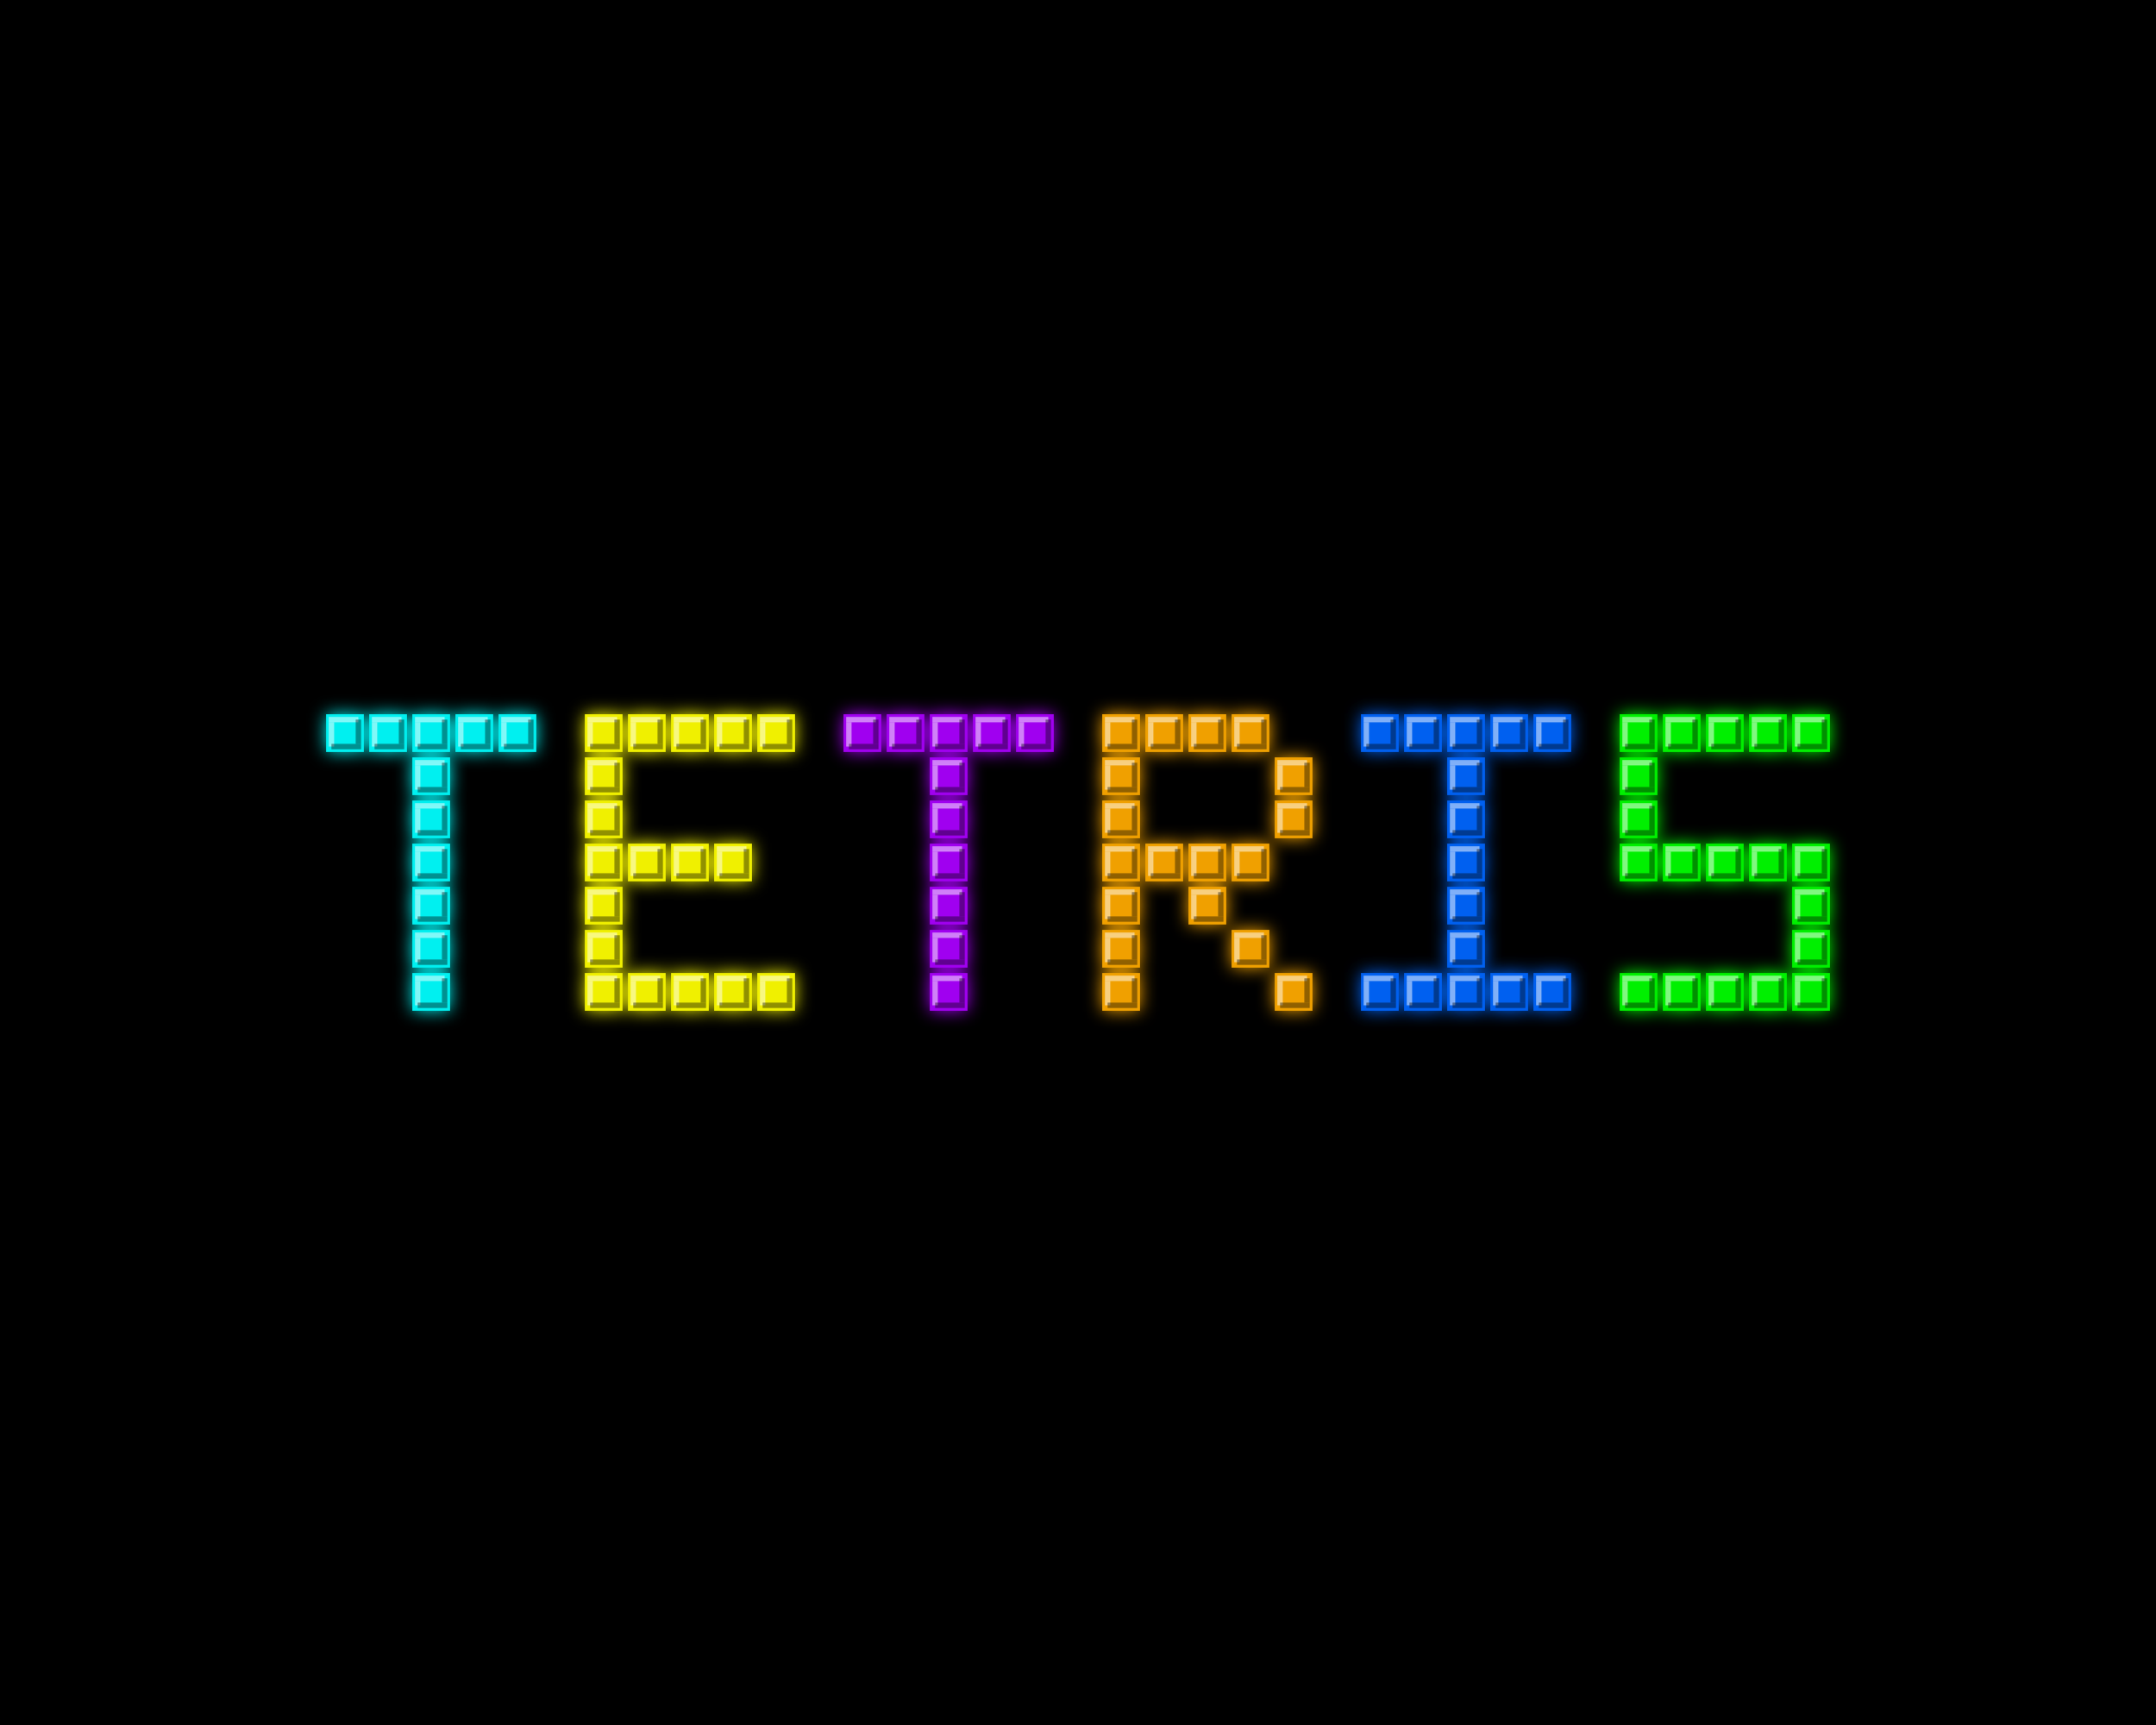
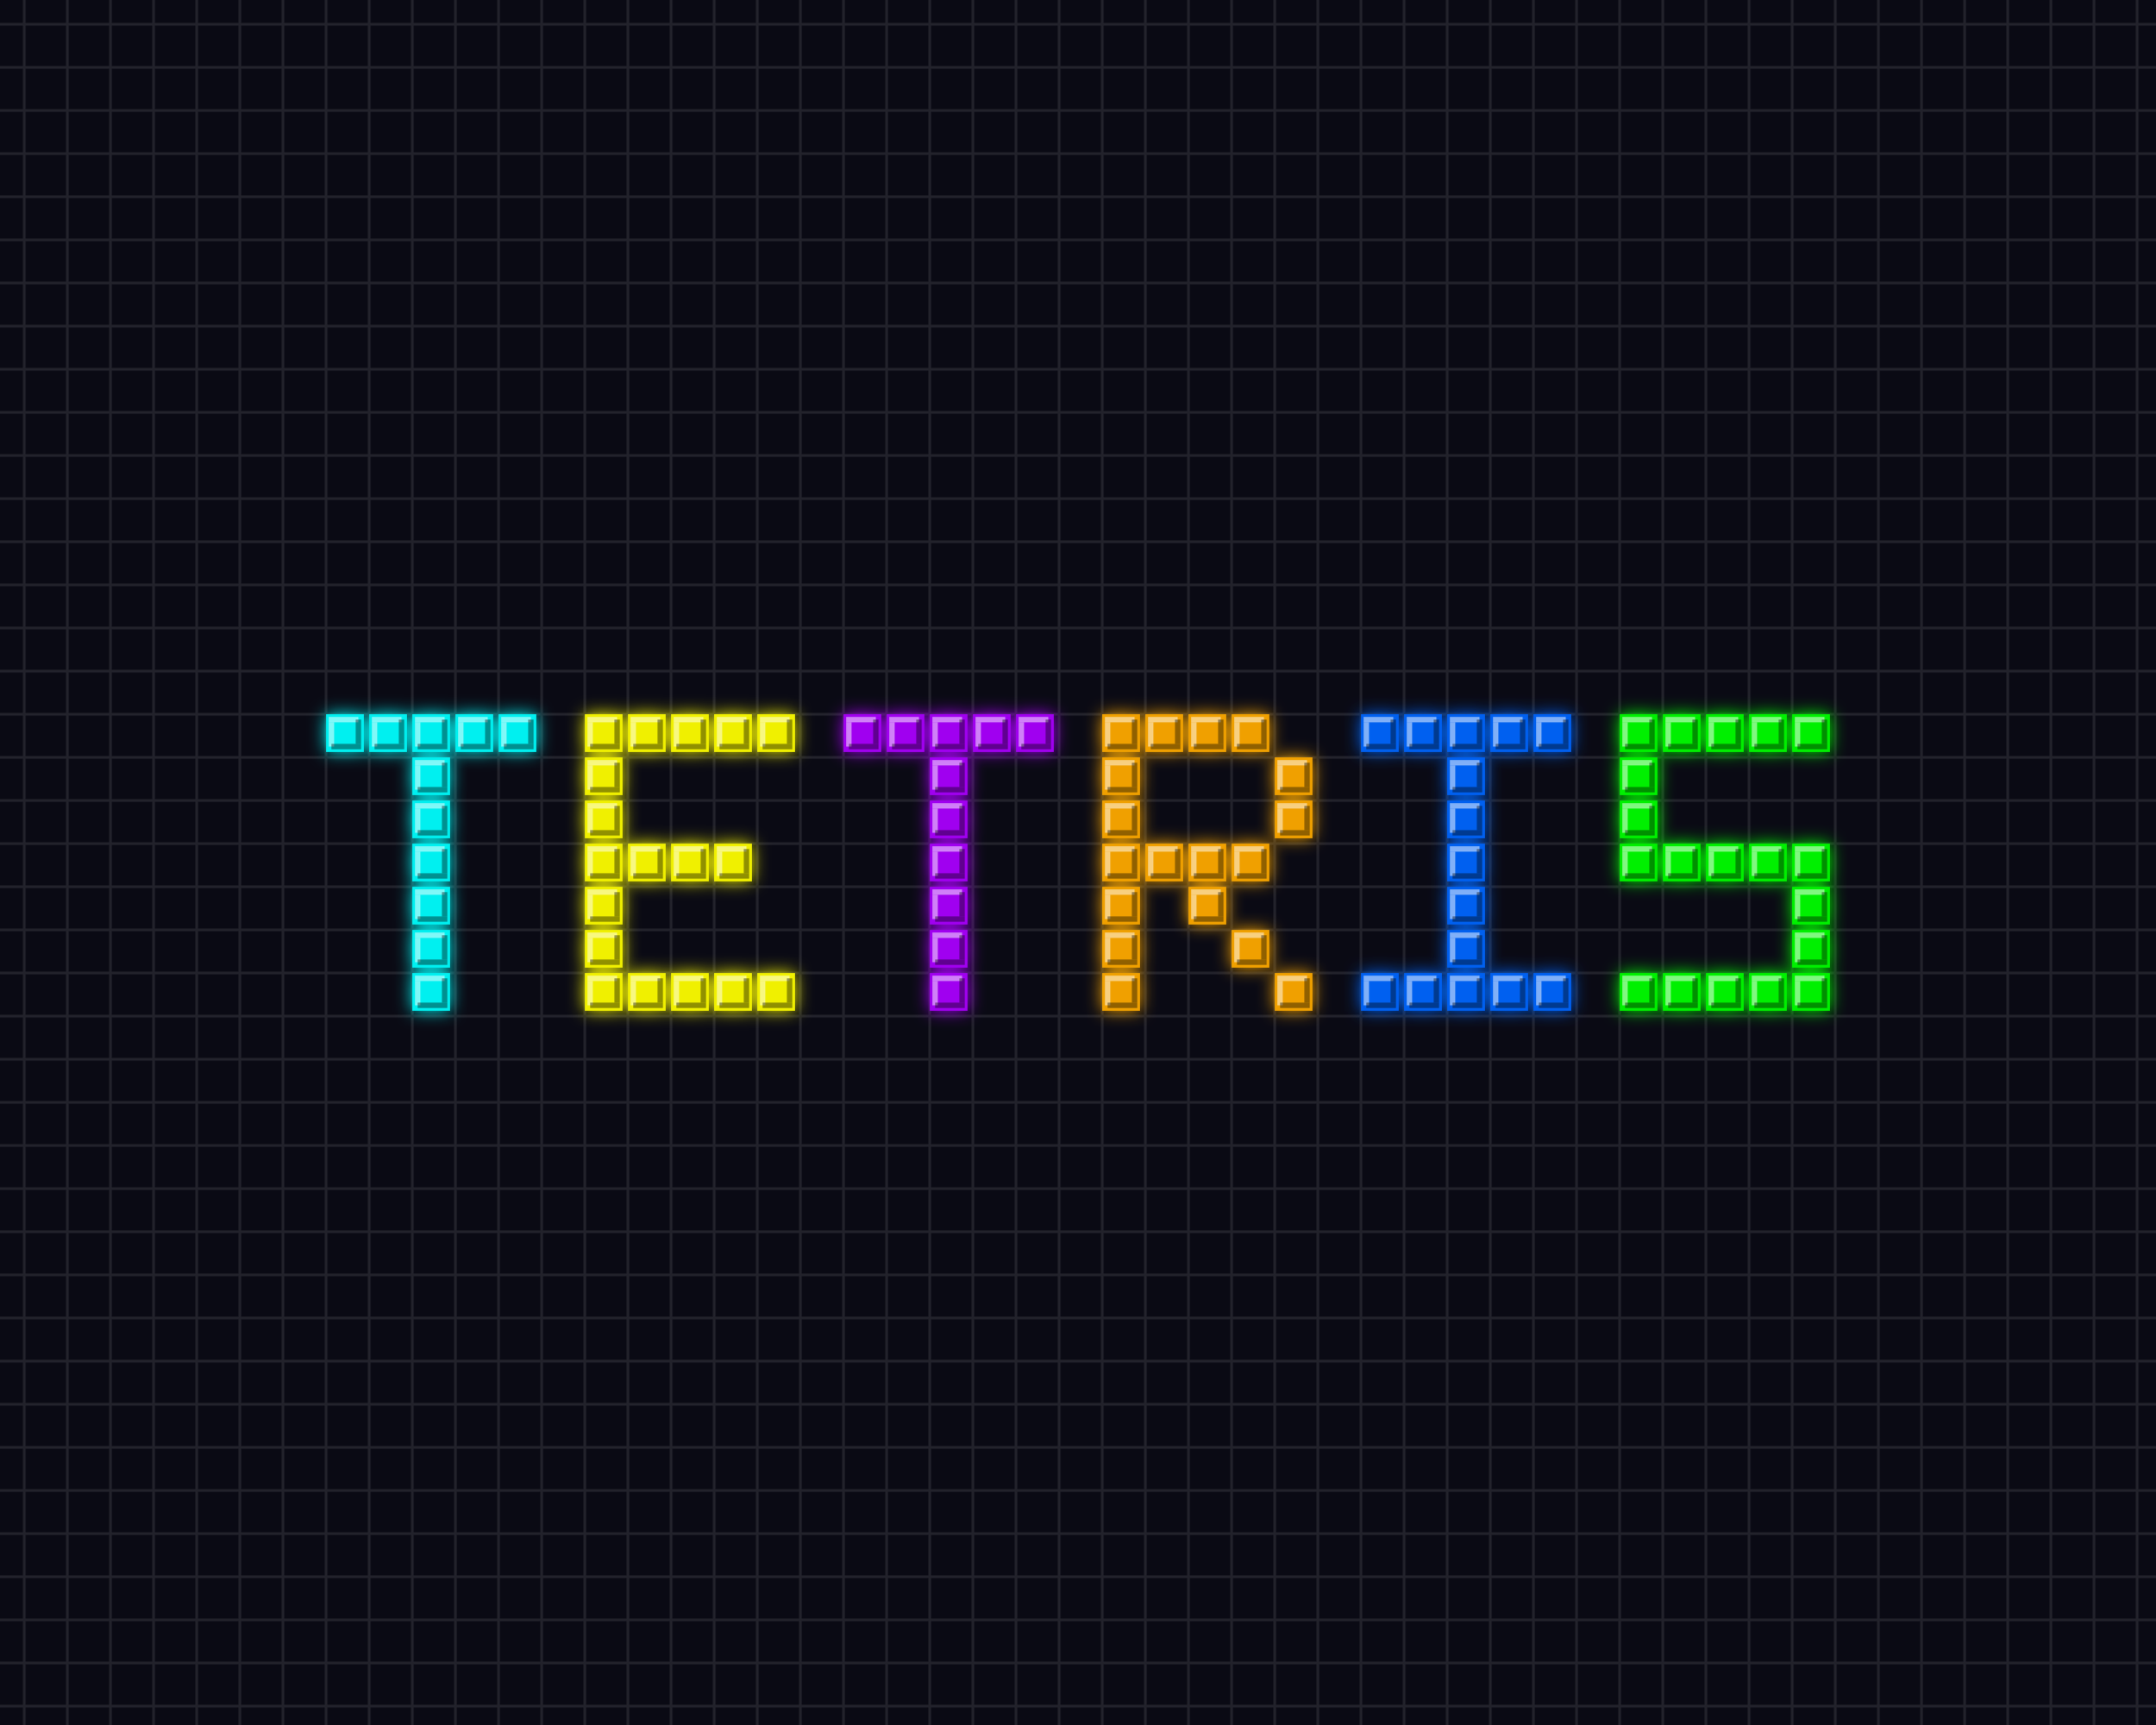
<svg xmlns="http://www.w3.org/2000/svg" width="500" height="400" viewBox="-91 -245 800 640">
-   <rect x="-91" y="-245" width="800" height="640" fill="#000" />
  <defs>
+     <pattern id="grid" x="30" y="20" width="16" height="16" patternUnits="userSpaceOnUse">
+       <rect width="16" height="16" fill="none" stroke="rgba(255,255,255,0.10)" stroke-width="1" />
+     </pattern>
    <filter id="glow" x="-50%" y="-50%" width="200%" height="200%">
      <feGaussianBlur stdDeviation="3" result="blur" />
      <feMerge>
        <feMergeNode in="blur" />
        <feMergeNode in="SourceGraphic" />
      </feMerge>
    </filter>
    <pattern id="shade" x="30" y="20" width="16" height="16" patternUnits="userSpaceOnUse">
      <rect x="1" y="1" width="11" height="2" fill="rgba(255,255,255,0.5)" />
      <rect x="1" y="3" width="2" height="9" fill="rgba(255,255,255,0.5)" />
      <rect x="2" y="11" width="11" height="2" fill="rgba(0,0,0,0.4)" />
      <rect x="11" y="2" width="2" height="9" fill="rgba(0,0,0,0.4)" />
    </pattern>
    <clipPath id="blocks">
      <rect x="30" y="20" width="14" height="14" />
      <rect x="46" y="20" width="14" height="14" />
      <rect x="62" y="20" width="14" height="14" />
      <rect x="78" y="20" width="14" height="14" />
      <rect x="94" y="20" width="14" height="14" />
      <rect x="62" y="36" width="14" height="14" />
      <rect x="62" y="52" width="14" height="14" />
      <rect x="62" y="68" width="14" height="14" />
      <rect x="62" y="84" width="14" height="14" />
      <rect x="62" y="100" width="14" height="14" />
      <rect x="62" y="116" width="14" height="14" />
      <rect x="126" y="20" width="14" height="14" />
      <rect x="142" y="20" width="14" height="14" />
      <rect x="158" y="20" width="14" height="14" />
      <rect x="174" y="20" width="14" height="14" />
      <rect x="190" y="20" width="14" height="14" />
      <rect x="126" y="36" width="14" height="14" />
      <rect x="126" y="52" width="14" height="14" />
      <rect x="126" y="68" width="14" height="14" />
      <rect x="142" y="68" width="14" height="14" />
      <rect x="158" y="68" width="14" height="14" />
      <rect x="174" y="68" width="14" height="14" />
      <rect x="126" y="84" width="14" height="14" />
      <rect x="126" y="100" width="14" height="14" />
      <rect x="126" y="116" width="14" height="14" />
      <rect x="142" y="116" width="14" height="14" />
      <rect x="158" y="116" width="14" height="14" />
      <rect x="174" y="116" width="14" height="14" />
      <rect x="190" y="116" width="14" height="14" />
      <rect x="222" y="20" width="14" height="14" />
      <rect x="238" y="20" width="14" height="14" />
      <rect x="254" y="20" width="14" height="14" />
      <rect x="270" y="20" width="14" height="14" />
      <rect x="286" y="20" width="14" height="14" />
      <rect x="254" y="36" width="14" height="14" />
      <rect x="254" y="52" width="14" height="14" />
      <rect x="254" y="68" width="14" height="14" />
      <rect x="254" y="84" width="14" height="14" />
      <rect x="254" y="100" width="14" height="14" />
      <rect x="254" y="116" width="14" height="14" />
      <rect x="318" y="20" width="14" height="14" />
      <rect x="334" y="20" width="14" height="14" />
      <rect x="350" y="20" width="14" height="14" />
      <rect x="366" y="20" width="14" height="14" />
      <rect x="318" y="36" width="14" height="14" />
      <rect x="382" y="36" width="14" height="14" />
      <rect x="318" y="52" width="14" height="14" />
      <rect x="382" y="52" width="14" height="14" />
      <rect x="318" y="68" width="14" height="14" />
      <rect x="334" y="68" width="14" height="14" />
      <rect x="350" y="68" width="14" height="14" />
      <rect x="366" y="68" width="14" height="14" />
      <rect x="318" y="84" width="14" height="14" />
      <rect x="350" y="84" width="14" height="14" />
      <rect x="318" y="100" width="14" height="14" />
      <rect x="366" y="100" width="14" height="14" />
      <rect x="318" y="116" width="14" height="14" />
      <rect x="382" y="116" width="14" height="14" />
      <rect x="414" y="20" width="14" height="14" />
      <rect x="430" y="20" width="14" height="14" />
      <rect x="446" y="20" width="14" height="14" />
      <rect x="462" y="20" width="14" height="14" />
      <rect x="478" y="20" width="14" height="14" />
      <rect x="446" y="36" width="14" height="14" />
      <rect x="446" y="52" width="14" height="14" />
      <rect x="446" y="68" width="14" height="14" />
      <rect x="446" y="84" width="14" height="14" />
      <rect x="446" y="100" width="14" height="14" />
      <rect x="414" y="116" width="14" height="14" />
      <rect x="430" y="116" width="14" height="14" />
      <rect x="446" y="116" width="14" height="14" />
      <rect x="462" y="116" width="14" height="14" />
      <rect x="478" y="116" width="14" height="14" />
      <rect x="510" y="20" width="14" height="14" />
      <rect x="526" y="20" width="14" height="14" />
      <rect x="542" y="20" width="14" height="14" />
      <rect x="558" y="20" width="14" height="14" />
      <rect x="574" y="20" width="14" height="14" />
      <rect x="510" y="36" width="14" height="14" />
      <rect x="510" y="52" width="14" height="14" />
      <rect x="510" y="68" width="14" height="14" />
      <rect x="526" y="68" width="14" height="14" />
      <rect x="542" y="68" width="14" height="14" />
      <rect x="558" y="68" width="14" height="14" />
      <rect x="574" y="68" width="14" height="14" />
      <rect x="574" y="84" width="14" height="14" />
      <rect x="574" y="100" width="14" height="14" />
      <rect x="510" y="116" width="14" height="14" />
      <rect x="526" y="116" width="14" height="14" />
      <rect x="542" y="116" width="14" height="14" />
      <rect x="558" y="116" width="14" height="14" />
      <rect x="574" y="116" width="14" height="14" />
    </clipPath>
  </defs>
+   <rect x="-91" y="-245" width="800" height="640" fill="#0A0A14" />
+   <rect x="-91" y="-245" width="800" height="640" fill="url(#grid)" />
  <g fill="#00F0F0" filter="url(#glow)">
    <rect x="30" y="20" width="14" height="14" />
    <rect x="46" y="20" width="14" height="14" />
    <rect x="62" y="20" width="14" height="14" />
    <rect x="78" y="20" width="14" height="14" />
    <rect x="94" y="20" width="14" height="14" />
    <rect x="62" y="36" width="14" height="14" />
    <rect x="62" y="52" width="14" height="14" />
    <rect x="62" y="68" width="14" height="14" />
    <rect x="62" y="84" width="14" height="14" />
    <rect x="62" y="100" width="14" height="14" />
    <rect x="62" y="116" width="14" height="14" />
  </g>
  <g fill="#F0F000" filter="url(#glow)">
    <rect x="126" y="20" width="14" height="14" />
    <rect x="142" y="20" width="14" height="14" />
    <rect x="158" y="20" width="14" height="14" />
    <rect x="174" y="20" width="14" height="14" />
    <rect x="190" y="20" width="14" height="14" />
    <rect x="126" y="36" width="14" height="14" />
    <rect x="126" y="52" width="14" height="14" />
    <rect x="126" y="68" width="14" height="14" />
    <rect x="142" y="68" width="14" height="14" />
    <rect x="158" y="68" width="14" height="14" />
    <rect x="174" y="68" width="14" height="14" />
    <rect x="126" y="84" width="14" height="14" />
    <rect x="126" y="100" width="14" height="14" />
    <rect x="126" y="116" width="14" height="14" />
    <rect x="142" y="116" width="14" height="14" />
    <rect x="158" y="116" width="14" height="14" />
    <rect x="174" y="116" width="14" height="14" />
    <rect x="190" y="116" width="14" height="14" />
  </g>
  <g fill="#A000F0" filter="url(#glow)">
    <rect x="222" y="20" width="14" height="14" />
    <rect x="238" y="20" width="14" height="14" />
    <rect x="254" y="20" width="14" height="14" />
    <rect x="270" y="20" width="14" height="14" />
    <rect x="286" y="20" width="14" height="14" />
    <rect x="254" y="36" width="14" height="14" />
    <rect x="254" y="52" width="14" height="14" />
    <rect x="254" y="68" width="14" height="14" />
    <rect x="254" y="84" width="14" height="14" />
    <rect x="254" y="100" width="14" height="14" />
    <rect x="254" y="116" width="14" height="14" />
  </g>
  <g fill="#F0A000" filter="url(#glow)">
    <rect x="318" y="20" width="14" height="14" />
    <rect x="334" y="20" width="14" height="14" />
    <rect x="350" y="20" width="14" height="14" />
    <rect x="366" y="20" width="14" height="14" />
    <rect x="318" y="36" width="14" height="14" />
    <rect x="382" y="36" width="14" height="14" />
    <rect x="318" y="52" width="14" height="14" />
    <rect x="382" y="52" width="14" height="14" />
    <rect x="318" y="68" width="14" height="14" />
    <rect x="334" y="68" width="14" height="14" />
    <rect x="350" y="68" width="14" height="14" />
    <rect x="366" y="68" width="14" height="14" />
    <rect x="318" y="84" width="14" height="14" />
    <rect x="350" y="84" width="14" height="14" />
    <rect x="318" y="100" width="14" height="14" />
    <rect x="366" y="100" width="14" height="14" />
    <rect x="318" y="116" width="14" height="14" />
    <rect x="382" y="116" width="14" height="14" />
  </g>
  <g fill="#0060F0" filter="url(#glow)">
    <rect x="414" y="20" width="14" height="14" />
    <rect x="430" y="20" width="14" height="14" />
    <rect x="446" y="20" width="14" height="14" />
    <rect x="462" y="20" width="14" height="14" />
    <rect x="478" y="20" width="14" height="14" />
    <rect x="446" y="36" width="14" height="14" />
    <rect x="446" y="52" width="14" height="14" />
    <rect x="446" y="68" width="14" height="14" />
    <rect x="446" y="84" width="14" height="14" />
    <rect x="446" y="100" width="14" height="14" />
    <rect x="414" y="116" width="14" height="14" />
    <rect x="430" y="116" width="14" height="14" />
    <rect x="446" y="116" width="14" height="14" />
    <rect x="462" y="116" width="14" height="14" />
    <rect x="478" y="116" width="14" height="14" />
  </g>
  <g fill="#00F000" filter="url(#glow)">
    <rect x="510" y="20" width="14" height="14" />
    <rect x="526" y="20" width="14" height="14" />
    <rect x="542" y="20" width="14" height="14" />
    <rect x="558" y="20" width="14" height="14" />
    <rect x="574" y="20" width="14" height="14" />
    <rect x="510" y="36" width="14" height="14" />
    <rect x="510" y="52" width="14" height="14" />
    <rect x="510" y="68" width="14" height="14" />
    <rect x="526" y="68" width="14" height="14" />
    <rect x="542" y="68" width="14" height="14" />
    <rect x="558" y="68" width="14" height="14" />
    <rect x="574" y="68" width="14" height="14" />
    <rect x="574" y="84" width="14" height="14" />
    <rect x="574" y="100" width="14" height="14" />
    <rect x="510" y="116" width="14" height="14" />
    <rect x="526" y="116" width="14" height="14" />
    <rect x="542" y="116" width="14" height="14" />
    <rect x="558" y="116" width="14" height="14" />
    <rect x="574" y="116" width="14" height="14" />
  </g>
  <rect width="618" height="150" fill="url(#shade)" clip-path="url(#blocks)" />
</svg>
